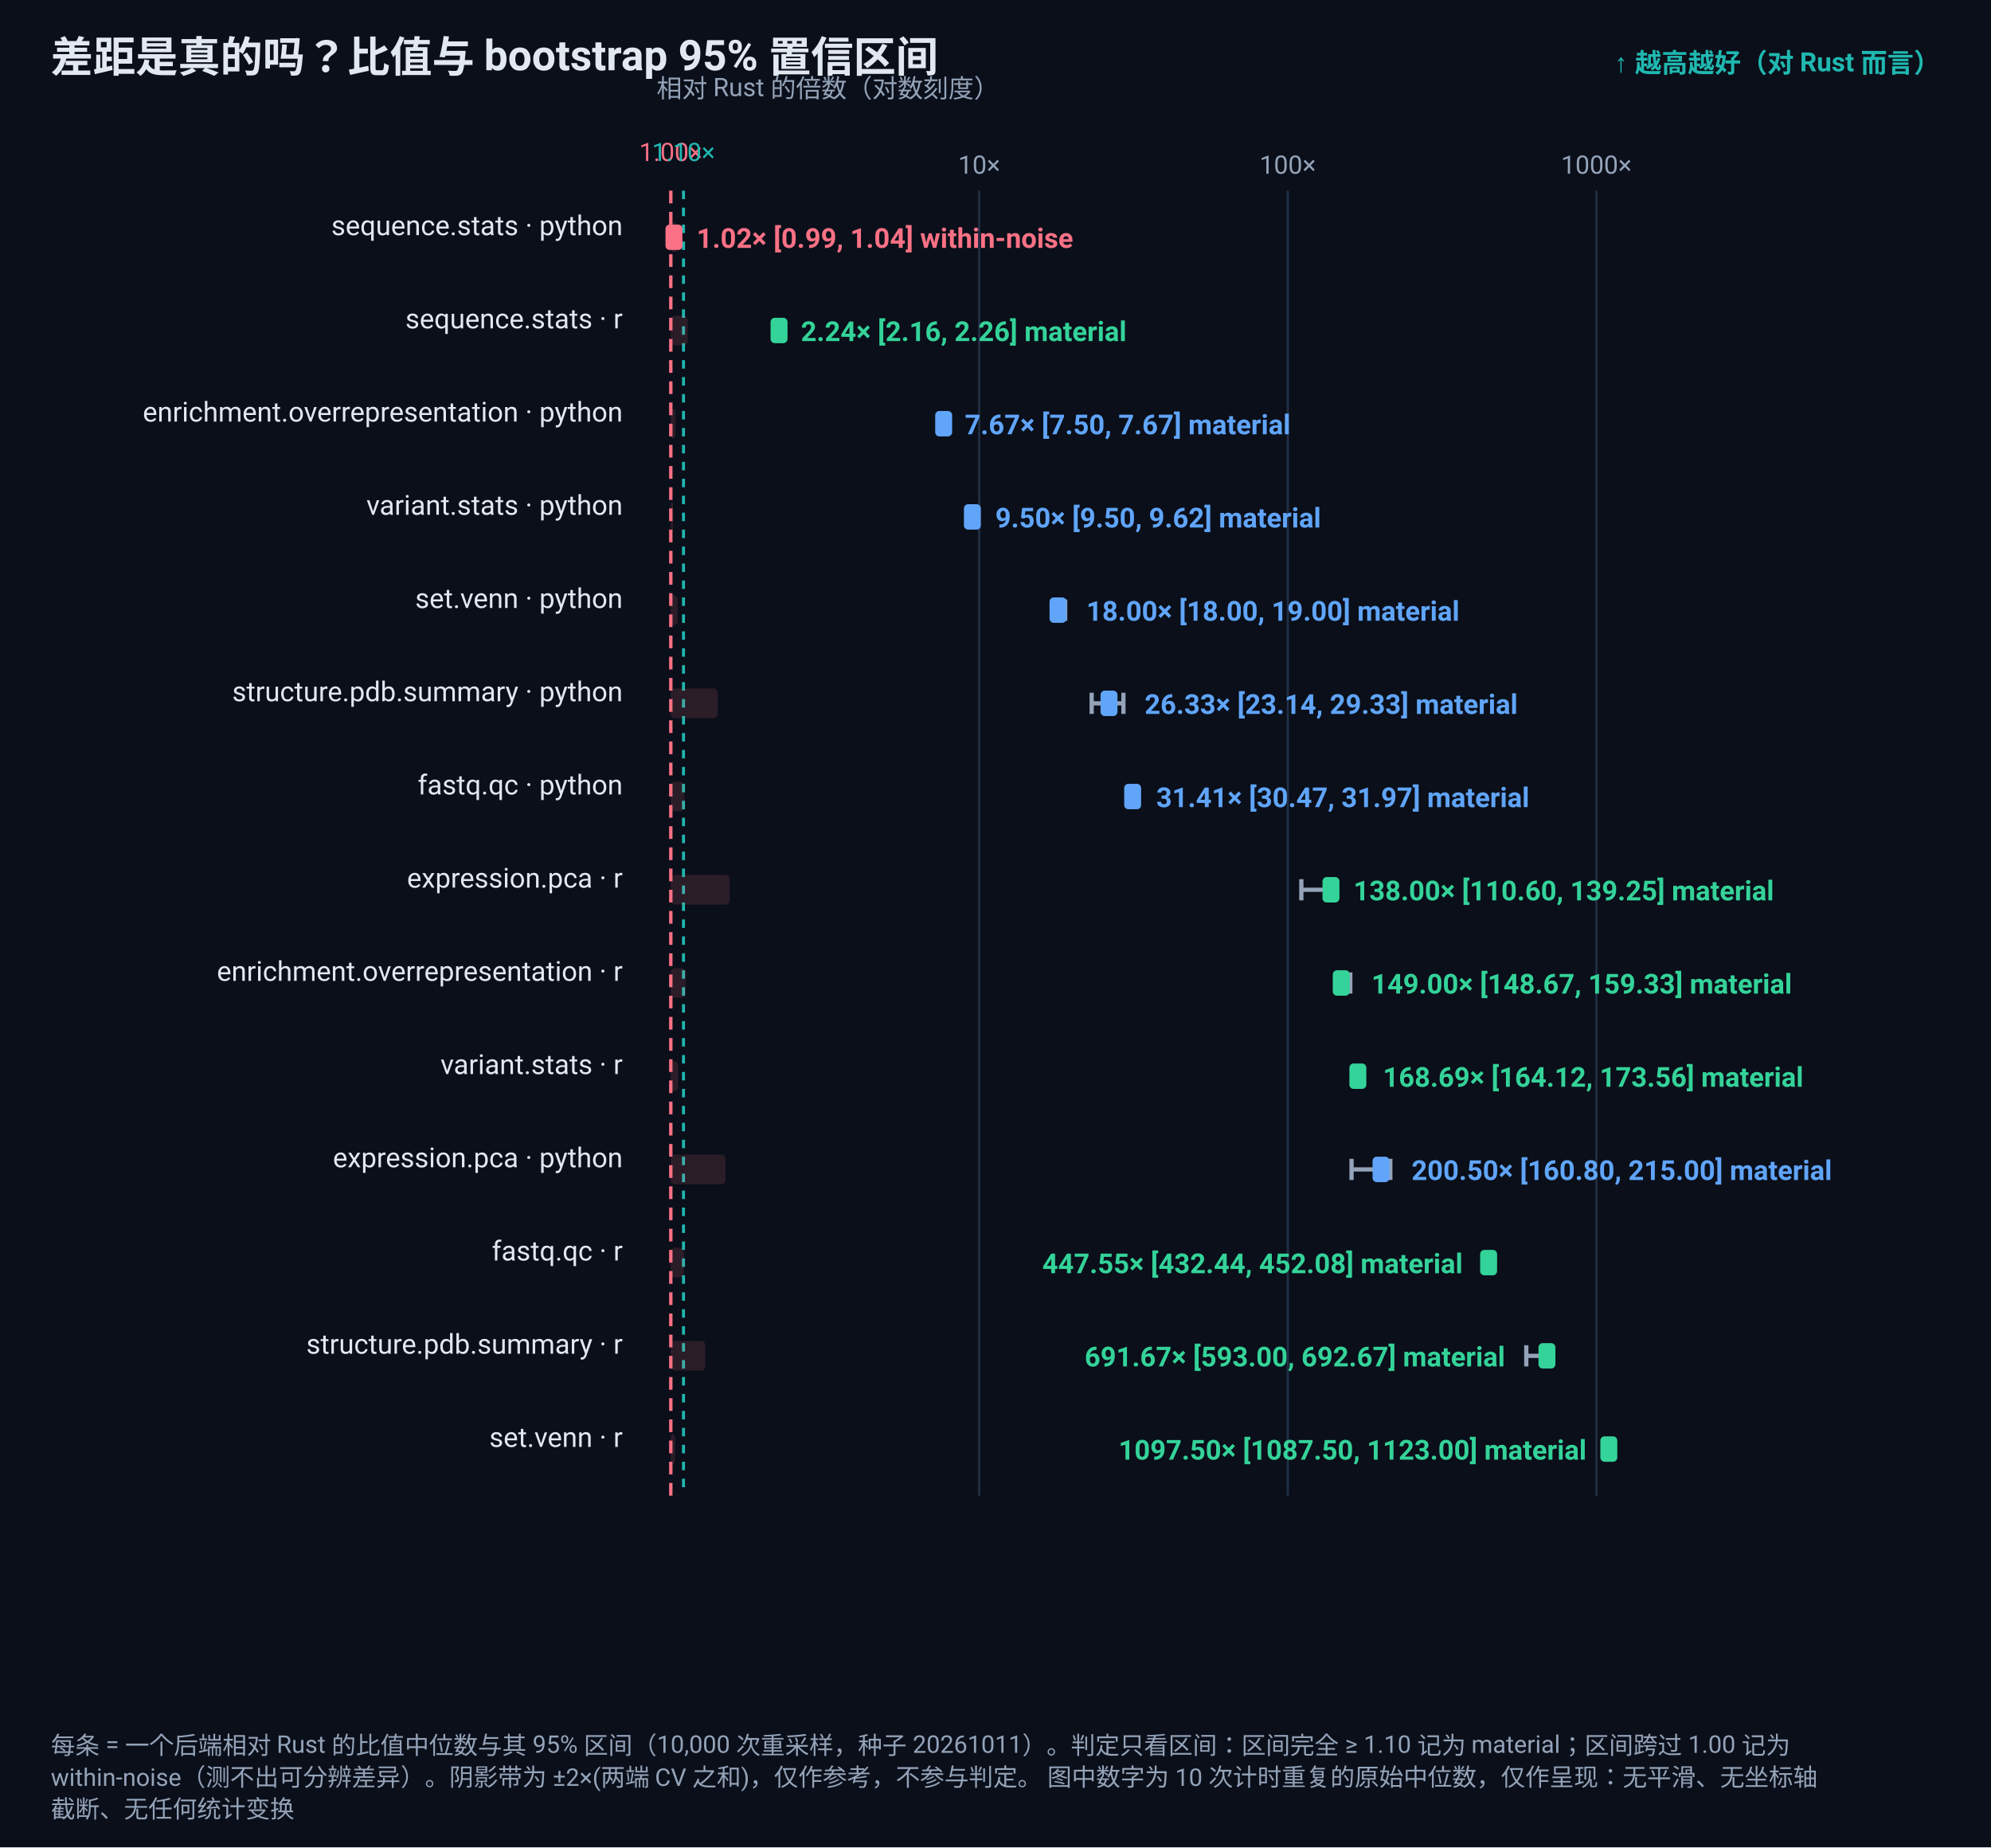
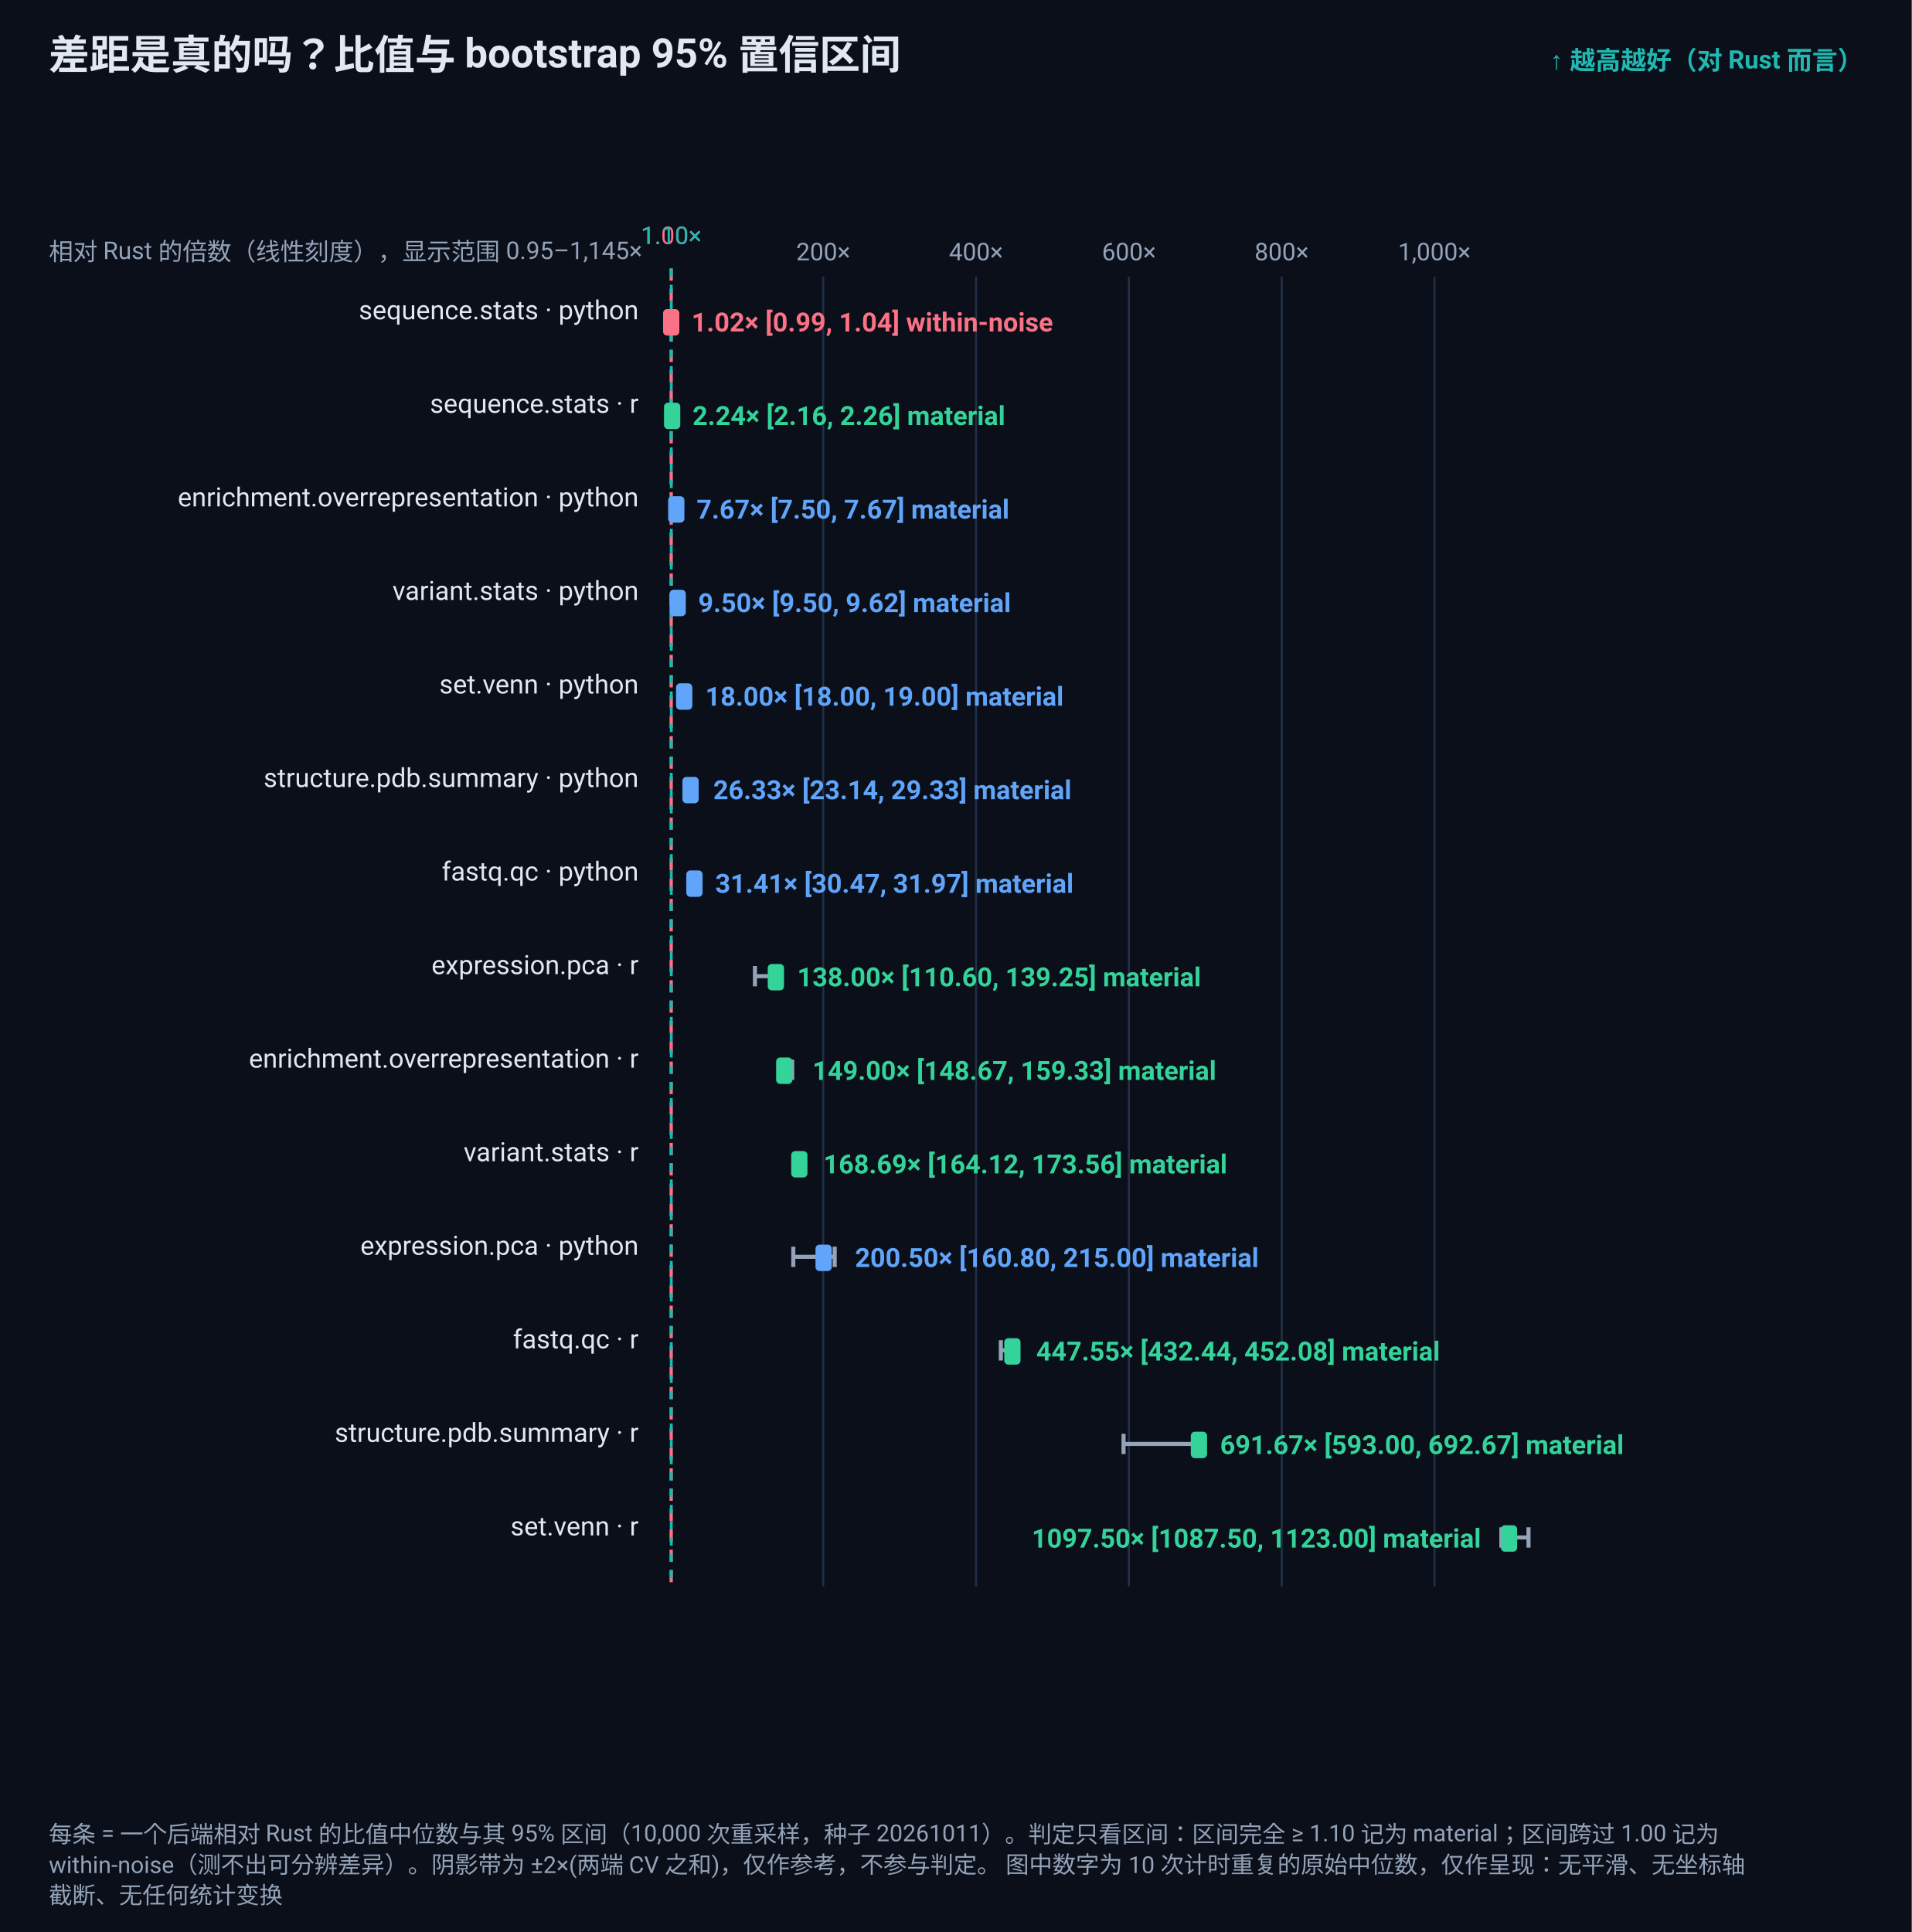
- <svg xmlns="http://www.w3.org/2000/svg" viewBox="0 0 940 872" width="940" height="872" role="img" aria-label="差距是真的吗？比值与 bootstrap 95% 置信区间">
-   <rect width="940" height="872" fill="#0a0f1a" />
+ <svg xmlns="http://www.w3.org/2000/svg" viewBox="0 0 940 950" width="940" height="950" role="img" aria-label="差距是真的吗？比值与 bootstrap 95% 置信区间">
+   <rect width="940" height="950" fill="#0a0f1a" />
  <text x="24" y="34" fill="#e2e8f0" font-family="-apple-system,BlinkMacSystemFont,'Segoe UI',Roboto,'Helvetica Neue',Arial,'Noto Sans SC',sans-serif" font-size="20" font-weight="600">差距是真的吗？比值与 bootstrap 95% 置信区间</text>
  <text x="916" y="34" fill="#20B8B0" font-family="-apple-system,BlinkMacSystemFont,'Segoe UI',Roboto,'Helvetica Neue',Arial,'Noto Sans SC',sans-serif" font-size="12.5" font-weight="600" text-anchor="end">↑ 越高越好（对 Rust 而言）</text>
-   <line x1="462.3" y1="90.0" x2="462.3" y2="706.0" stroke="#223046" stroke-width="1.0" opacity="1.0" />
-   <text x="462.3" y="82.0" fill="#94a3b8" font-family="-apple-system,BlinkMacSystemFont,'Segoe UI',Roboto,'Helvetica Neue',Arial,'Noto Sans SC',sans-serif" font-size="12" font-weight="400" text-anchor="middle">10×</text>
-   <line x1="608.0" y1="90.0" x2="608.0" y2="706.0" stroke="#223046" stroke-width="1.0" opacity="1.0" />
-   <text x="608.0" y="82.0" fill="#94a3b8" font-family="-apple-system,BlinkMacSystemFont,'Segoe UI',Roboto,'Helvetica Neue',Arial,'Noto Sans SC',sans-serif" font-size="12" font-weight="400" text-anchor="middle">100×</text>
-   <line x1="753.7" y1="90.0" x2="753.7" y2="706.0" stroke="#223046" stroke-width="1.0" opacity="1.0" />
-   <text x="753.7" y="82.0" fill="#94a3b8" font-family="-apple-system,BlinkMacSystemFont,'Segoe UI',Roboto,'Helvetica Neue',Arial,'Noto Sans SC',sans-serif" font-size="12" font-weight="400" text-anchor="middle">1000×</text>
-   <text x="310.0" y="46.0" fill="#94a3b8" font-family="-apple-system,BlinkMacSystemFont,'Segoe UI',Roboto,'Helvetica Neue',Arial,'Noto Sans SC',sans-serif" font-size="12" font-weight="400" text-anchor="start">相对 Rust 的倍数（对数刻度）</text>
-   <line x1="316.7" y1="90.0" x2="316.7" y2="706.0" stroke="#fb7185" stroke-width="1.6" opacity="1.0" stroke-dasharray="6 4" />
-   <text x="316.7" y="76.0" fill="#fb7185" font-family="-apple-system,BlinkMacSystemFont,'Segoe UI',Roboto,'Helvetica Neue',Arial,'Noto Sans SC',sans-serif" font-size="12" font-weight="400" text-anchor="middle">1.00×</text>
-   <line x1="322.7" y1="90.0" x2="322.7" y2="706.0" stroke="#20B8B0" stroke-width="1.4" opacity="1.0" stroke-dasharray="4 4" />
-   <text x="322.7" y="76.0" fill="#20B8B0" font-family="-apple-system,BlinkMacSystemFont,'Segoe UI',Roboto,'Helvetica Neue',Arial,'Noto Sans SC',sans-serif" font-size="12" font-weight="400" text-anchor="middle">1.10×</text>
-   <text x="294.0" y="111.0" fill="#e2e8f0" font-family="-apple-system,BlinkMacSystemFont,'Segoe UI',Roboto,'Helvetica Neue',Arial,'Noto Sans SC',sans-serif" font-size="13" font-weight="400" text-anchor="end">sequence.stats · python</text>
-   <rect x="316.67" y="105.00" width="3.16" height="14.00" rx="2.0" fill="#fb7185" opacity="0.14" />
-   <line x1="315.9" y1="112.0" x2="318.9" y2="112.0" stroke="#94a3b8" stroke-width="2" opacity="1.0" />
-   <line x1="315.9" y1="107.0" x2="315.9" y2="117.0" stroke="#94a3b8" stroke-width="2" opacity="1.0" />
-   <line x1="318.9" y1="107.0" x2="318.9" y2="117.0" stroke="#94a3b8" stroke-width="2" opacity="1.0" />
-   <rect x="314.19" y="106.00" width="8.00" height="12.00" rx="2.0" fill="#fb7185" opacity="1.0" />
-   <text x="328.9" y="117.0" fill="#fb7185" font-family="-apple-system,BlinkMacSystemFont,'Segoe UI',Roboto,'Helvetica Neue',Arial,'Noto Sans SC',sans-serif" font-size="13" font-weight="600" text-anchor="start">1.02× [0.99, 1.04] within-noise</text>
-   <text x="294.0" y="155.0" fill="#e2e8f0" font-family="-apple-system,BlinkMacSystemFont,'Segoe UI',Roboto,'Helvetica Neue',Arial,'Noto Sans SC',sans-serif" font-size="13" font-weight="400" text-anchor="end">sequence.stats · r</text>
-   <rect x="316.67" y="149.00" width="8.01" height="14.00" rx="2.0" fill="#fb7185" opacity="0.14" />
-   <line x1="365.5" y1="156.0" x2="368.1" y2="156.0" stroke="#94a3b8" stroke-width="2" opacity="1.0" />
-   <line x1="365.5" y1="151.0" x2="365.5" y2="161.0" stroke="#94a3b8" stroke-width="2" opacity="1.0" />
-   <line x1="368.1" y1="151.0" x2="368.1" y2="161.0" stroke="#94a3b8" stroke-width="2" opacity="1.0" />
-   <rect x="363.80" y="150.00" width="8.00" height="12.00" rx="2.0" fill="#34d399" opacity="1.0" />
-   <text x="378.1" y="161.0" fill="#34d399" font-family="-apple-system,BlinkMacSystemFont,'Segoe UI',Roboto,'Helvetica Neue',Arial,'Noto Sans SC',sans-serif" font-size="13" font-weight="600" text-anchor="start">2.24× [2.16, 2.26] material</text>
-   <text x="294.0" y="199.0" fill="#e2e8f0" font-family="-apple-system,BlinkMacSystemFont,'Segoe UI',Roboto,'Helvetica Neue',Arial,'Noto Sans SC',sans-serif" font-size="13" font-weight="400" text-anchor="end">enrichment.overrepresentation · python</text>
-   <rect x="316.67" y="193.00" width="2.30" height="14.00" rx="2.0" fill="#fb7185" opacity="0.14" />
-   <line x1="444.1" y1="200.0" x2="445.5" y2="200.0" stroke="#94a3b8" stroke-width="2" opacity="1.0" />
-   <line x1="444.1" y1="195.0" x2="444.1" y2="205.0" stroke="#94a3b8" stroke-width="2" opacity="1.0" />
-   <line x1="445.5" y1="195.0" x2="445.5" y2="205.0" stroke="#94a3b8" stroke-width="2" opacity="1.0" />
-   <rect x="441.53" y="194.00" width="8.00" height="12.00" rx="2.0" fill="#60a5fa" opacity="1.0" />
-   <text x="455.5" y="205.0" fill="#60a5fa" font-family="-apple-system,BlinkMacSystemFont,'Segoe UI',Roboto,'Helvetica Neue',Arial,'Noto Sans SC',sans-serif" font-size="13" font-weight="600" text-anchor="start">7.67× [7.50, 7.67] material</text>
-   <text x="294.0" y="243.0" fill="#e2e8f0" font-family="-apple-system,BlinkMacSystemFont,'Segoe UI',Roboto,'Helvetica Neue',Arial,'Noto Sans SC',sans-serif" font-size="13" font-weight="400" text-anchor="end">variant.stats · python</text>
-   <rect x="316.67" y="237.00" width="1.16" height="14.00" rx="2.0" fill="#fb7185" opacity="0.14" />
-   <line x1="459.1" y1="244.0" x2="459.9" y2="244.0" stroke="#94a3b8" stroke-width="2" opacity="1.0" />
-   <line x1="459.1" y1="239.0" x2="459.1" y2="249.0" stroke="#94a3b8" stroke-width="2" opacity="1.0" />
-   <line x1="459.9" y1="239.0" x2="459.9" y2="249.0" stroke="#94a3b8" stroke-width="2" opacity="1.0" />
-   <rect x="455.09" y="238.00" width="8.00" height="12.00" rx="2.0" fill="#60a5fa" opacity="1.0" />
-   <text x="469.9" y="249.0" fill="#60a5fa" font-family="-apple-system,BlinkMacSystemFont,'Segoe UI',Roboto,'Helvetica Neue',Arial,'Noto Sans SC',sans-serif" font-size="13" font-weight="600" text-anchor="start">9.50× [9.50, 9.62] material</text>
-   <text x="294.0" y="287.0" fill="#e2e8f0" font-family="-apple-system,BlinkMacSystemFont,'Segoe UI',Roboto,'Helvetica Neue',Arial,'Noto Sans SC',sans-serif" font-size="13" font-weight="400" text-anchor="end">set.venn · python</text>
-   <rect x="316.67" y="281.00" width="3.25" height="14.00" rx="2.0" fill="#fb7185" opacity="0.14" />
-   <line x1="499.5" y1="288.0" x2="502.9" y2="288.0" stroke="#94a3b8" stroke-width="2" opacity="1.0" />
-   <line x1="499.5" y1="283.0" x2="499.5" y2="293.0" stroke="#94a3b8" stroke-width="2" opacity="1.0" />
-   <line x1="502.9" y1="283.0" x2="502.9" y2="293.0" stroke="#94a3b8" stroke-width="2" opacity="1.0" />
-   <rect x="495.52" y="282.00" width="8.00" height="12.00" rx="2.0" fill="#60a5fa" opacity="1.0" />
-   <text x="512.9" y="293.0" fill="#60a5fa" font-family="-apple-system,BlinkMacSystemFont,'Segoe UI',Roboto,'Helvetica Neue',Arial,'Noto Sans SC',sans-serif" font-size="13" font-weight="600" text-anchor="start">18.00× [18.00, 19.00] material</text>
-   <text x="294.0" y="331.0" fill="#e2e8f0" font-family="-apple-system,BlinkMacSystemFont,'Segoe UI',Roboto,'Helvetica Neue',Arial,'Noto Sans SC',sans-serif" font-size="13" font-weight="400" text-anchor="end">structure.pdb.summary · python</text>
-   <rect x="316.67" y="325.00" width="22.18" height="14.00" rx="2.0" fill="#fb7185" opacity="0.14" />
-   <line x1="515.4" y1="332.0" x2="530.4" y2="332.0" stroke="#94a3b8" stroke-width="2" opacity="1.0" />
-   <line x1="515.4" y1="327.0" x2="515.4" y2="337.0" stroke="#94a3b8" stroke-width="2" opacity="1.0" />
-   <line x1="530.4" y1="327.0" x2="530.4" y2="337.0" stroke="#94a3b8" stroke-width="2" opacity="1.0" />
-   <rect x="519.59" y="326.00" width="8.00" height="12.00" rx="2.0" fill="#60a5fa" opacity="1.0" />
-   <text x="540.4" y="337.0" fill="#60a5fa" font-family="-apple-system,BlinkMacSystemFont,'Segoe UI',Roboto,'Helvetica Neue',Arial,'Noto Sans SC',sans-serif" font-size="13" font-weight="600" text-anchor="start">26.33× [23.14, 29.33] material</text>
-   <text x="294.0" y="375.0" fill="#e2e8f0" font-family="-apple-system,BlinkMacSystemFont,'Segoe UI',Roboto,'Helvetica Neue',Arial,'Noto Sans SC',sans-serif" font-size="13" font-weight="400" text-anchor="end">fastq.qc · python</text>
-   <rect x="316.67" y="369.00" width="6.48" height="14.00" rx="2.0" fill="#fb7185" opacity="0.14" />
-   <line x1="532.8" y1="376.0" x2="535.9" y2="376.0" stroke="#94a3b8" stroke-width="2" opacity="1.0" />
-   <line x1="532.8" y1="371.0" x2="532.8" y2="381.0" stroke="#94a3b8" stroke-width="2" opacity="1.0" />
-   <line x1="535.9" y1="371.0" x2="535.9" y2="381.0" stroke="#94a3b8" stroke-width="2" opacity="1.0" />
-   <rect x="530.75" y="370.00" width="8.00" height="12.00" rx="2.0" fill="#60a5fa" opacity="1.0" />
-   <text x="545.9" y="381.0" fill="#60a5fa" font-family="-apple-system,BlinkMacSystemFont,'Segoe UI',Roboto,'Helvetica Neue',Arial,'Noto Sans SC',sans-serif" font-size="13" font-weight="600" text-anchor="start">31.41× [30.47, 31.97] material</text>
-   <text x="294.0" y="419.0" fill="#e2e8f0" font-family="-apple-system,BlinkMacSystemFont,'Segoe UI',Roboto,'Helvetica Neue',Arial,'Noto Sans SC',sans-serif" font-size="13" font-weight="400" text-anchor="end">expression.pca · r</text>
-   <rect x="316.67" y="413.00" width="27.84" height="14.00" rx="2.0" fill="#fb7185" opacity="0.14" />
-   <line x1="614.4" y1="420.0" x2="629.0" y2="420.0" stroke="#94a3b8" stroke-width="2" opacity="1.0" />
-   <line x1="614.4" y1="415.0" x2="614.4" y2="425.0" stroke="#94a3b8" stroke-width="2" opacity="1.0" />
-   <line x1="629.0" y1="415.0" x2="629.0" y2="425.0" stroke="#94a3b8" stroke-width="2" opacity="1.0" />
-   <rect x="624.38" y="414.00" width="8.00" height="12.00" rx="2.0" fill="#34d399" opacity="1.0" />
-   <text x="639.0" y="425.0" fill="#34d399" font-family="-apple-system,BlinkMacSystemFont,'Segoe UI',Roboto,'Helvetica Neue',Arial,'Noto Sans SC',sans-serif" font-size="13" font-weight="600" text-anchor="start">138.00× [110.60, 139.25] material</text>
-   <text x="294.0" y="463.0" fill="#e2e8f0" font-family="-apple-system,BlinkMacSystemFont,'Segoe UI',Roboto,'Helvetica Neue',Arial,'Noto Sans SC',sans-serif" font-size="13" font-weight="400" text-anchor="end">enrichment.overrepresentation · r</text>
-   <rect x="316.67" y="457.00" width="7.13" height="14.00" rx="2.0" fill="#fb7185" opacity="0.14" />
-   <line x1="633.1" y1="464.0" x2="637.5" y2="464.0" stroke="#94a3b8" stroke-width="2" opacity="1.0" />
-   <line x1="633.1" y1="459.0" x2="633.1" y2="469.0" stroke="#94a3b8" stroke-width="2" opacity="1.0" />
-   <line x1="637.5" y1="459.0" x2="637.5" y2="469.0" stroke="#94a3b8" stroke-width="2" opacity="1.0" />
-   <rect x="629.23" y="458.00" width="8.00" height="12.00" rx="2.0" fill="#34d399" opacity="1.0" />
-   <text x="647.5" y="469.0" fill="#34d399" font-family="-apple-system,BlinkMacSystemFont,'Segoe UI',Roboto,'Helvetica Neue',Arial,'Noto Sans SC',sans-serif" font-size="13" font-weight="600" text-anchor="start">149.00× [148.67, 159.33] material</text>
-   <text x="294.0" y="507.0" fill="#e2e8f0" font-family="-apple-system,BlinkMacSystemFont,'Segoe UI',Roboto,'Helvetica Neue',Arial,'Noto Sans SC',sans-serif" font-size="13" font-weight="400" text-anchor="end">variant.stats · r</text>
-   <rect x="316.67" y="501.00" width="3.50" height="14.00" rx="2.0" fill="#fb7185" opacity="0.14" />
-   <line x1="639.3" y1="508.0" x2="642.9" y2="508.0" stroke="#94a3b8" stroke-width="2" opacity="1.0" />
-   <line x1="639.3" y1="503.0" x2="639.3" y2="513.0" stroke="#94a3b8" stroke-width="2" opacity="1.0" />
-   <line x1="642.9" y1="503.0" x2="642.9" y2="513.0" stroke="#94a3b8" stroke-width="2" opacity="1.0" />
-   <rect x="637.08" y="502.00" width="8.00" height="12.00" rx="2.0" fill="#34d399" opacity="1.0" />
-   <text x="652.9" y="513.0" fill="#34d399" font-family="-apple-system,BlinkMacSystemFont,'Segoe UI',Roboto,'Helvetica Neue',Arial,'Noto Sans SC',sans-serif" font-size="13" font-weight="600" text-anchor="start">168.69× [164.12, 173.56] material</text>
-   <text x="294.0" y="551.0" fill="#e2e8f0" font-family="-apple-system,BlinkMacSystemFont,'Segoe UI',Roboto,'Helvetica Neue',Arial,'Noto Sans SC',sans-serif" font-size="13" font-weight="400" text-anchor="end">expression.pca · python</text>
-   <rect x="316.67" y="545.00" width="25.84" height="14.00" rx="2.0" fill="#fb7185" opacity="0.14" />
-   <line x1="638.1" y1="552.0" x2="656.4" y2="552.0" stroke="#94a3b8" stroke-width="2" opacity="1.0" />
-   <line x1="638.1" y1="547.0" x2="638.1" y2="557.0" stroke="#94a3b8" stroke-width="2" opacity="1.0" />
-   <line x1="656.4" y1="547.0" x2="656.4" y2="557.0" stroke="#94a3b8" stroke-width="2" opacity="1.0" />
-   <rect x="648.01" y="546.00" width="8.00" height="12.00" rx="2.0" fill="#60a5fa" opacity="1.0" />
-   <text x="666.4" y="557.0" fill="#60a5fa" font-family="-apple-system,BlinkMacSystemFont,'Segoe UI',Roboto,'Helvetica Neue',Arial,'Noto Sans SC',sans-serif" font-size="13" font-weight="600" text-anchor="start">200.50× [160.80, 215.00] material</text>
-   <text x="294.0" y="595.0" fill="#e2e8f0" font-family="-apple-system,BlinkMacSystemFont,'Segoe UI',Roboto,'Helvetica Neue',Arial,'Noto Sans SC',sans-serif" font-size="13" font-weight="400" text-anchor="end">fastq.qc · r</text>
-   <rect x="316.67" y="589.00" width="6.24" height="14.00" rx="2.0" fill="#fb7185" opacity="0.14" />
-   <line x1="700.6" y1="596.0" x2="703.5" y2="596.0" stroke="#94a3b8" stroke-width="2" opacity="1.0" />
-   <line x1="700.6" y1="591.0" x2="700.6" y2="601.0" stroke="#94a3b8" stroke-width="2" opacity="1.0" />
-   <line x1="703.5" y1="591.0" x2="703.5" y2="601.0" stroke="#94a3b8" stroke-width="2" opacity="1.0" />
-   <rect x="698.81" y="590.00" width="8.00" height="12.00" rx="2.0" fill="#34d399" opacity="1.0" />
-   <text x="690.6" y="601.0" fill="#34d399" font-family="-apple-system,BlinkMacSystemFont,'Segoe UI',Roboto,'Helvetica Neue',Arial,'Noto Sans SC',sans-serif" font-size="13" font-weight="600" text-anchor="end">447.55× [432.44, 452.08] material</text>
-   <text x="294.0" y="639.0" fill="#e2e8f0" font-family="-apple-system,BlinkMacSystemFont,'Segoe UI',Roboto,'Helvetica Neue',Arial,'Noto Sans SC',sans-serif" font-size="13" font-weight="400" text-anchor="end">structure.pdb.summary · r</text>
-   <rect x="316.67" y="633.00" width="16.31" height="14.00" rx="2.0" fill="#fb7185" opacity="0.14" />
-   <line x1="720.6" y1="640.0" x2="730.4" y2="640.0" stroke="#94a3b8" stroke-width="2" opacity="1.0" />
-   <line x1="720.6" y1="635.0" x2="720.6" y2="645.0" stroke="#94a3b8" stroke-width="2" opacity="1.0" />
-   <line x1="730.4" y1="635.0" x2="730.4" y2="645.0" stroke="#94a3b8" stroke-width="2" opacity="1.0" />
-   <rect x="726.35" y="634.00" width="8.00" height="12.00" rx="2.0" fill="#34d399" opacity="1.0" />
-   <text x="710.6" y="645.0" fill="#34d399" font-family="-apple-system,BlinkMacSystemFont,'Segoe UI',Roboto,'Helvetica Neue',Arial,'Noto Sans SC',sans-serif" font-size="13" font-weight="600" text-anchor="end">691.67× [593.00, 692.67] material</text>
-   <text x="294.0" y="683.0" fill="#e2e8f0" font-family="-apple-system,BlinkMacSystemFont,'Segoe UI',Roboto,'Helvetica Neue',Arial,'Noto Sans SC',sans-serif" font-size="13" font-weight="400" text-anchor="end">set.venn · r</text>
-   <rect x="316.67" y="677.00" width="2.09" height="14.00" rx="2.0" fill="#fb7185" opacity="0.14" />
-   <line x1="759.0" y1="684.0" x2="761.0" y2="684.0" stroke="#94a3b8" stroke-width="2" opacity="1.0" />
-   <line x1="759.0" y1="679.0" x2="759.0" y2="689.0" stroke="#94a3b8" stroke-width="2" opacity="1.0" />
-   <line x1="761.0" y1="679.0" x2="761.0" y2="689.0" stroke="#94a3b8" stroke-width="2" opacity="1.0" />
-   <rect x="755.56" y="678.00" width="8.00" height="12.00" rx="2.0" fill="#34d399" opacity="1.0" />
-   <text x="749.0" y="689.0" fill="#34d399" font-family="-apple-system,BlinkMacSystemFont,'Segoe UI',Roboto,'Helvetica Neue',Arial,'Noto Sans SC',sans-serif" font-size="13" font-weight="600" text-anchor="end">1097.50× [1087.50, 1123.00] material</text>
-   <text x="24" y="828" fill="#94a3b8" font-family="-apple-system,BlinkMacSystemFont,'Segoe UI',Roboto,'Helvetica Neue',Arial,'Noto Sans SC',sans-serif" font-size="11.5">每条 = 一个后端相对 Rust 的比值中位数与其 95% 区间（10,000 次重采样，种子 20261011）。判定只看区间：区间完全 ≥ 1.10 记为 material；区间跨过 1.00 记为</text>
-   <text x="24" y="843" fill="#94a3b8" font-family="-apple-system,BlinkMacSystemFont,'Segoe UI',Roboto,'Helvetica Neue',Arial,'Noto Sans SC',sans-serif" font-size="11.5">within-noise（测不出可分辨差异）。阴影带为 ±2×(两端 CV 之和)，仅作参考，不参与判定。 图中数字为 10 次计时重复的原始中位数，仅作呈现：无平滑、无坐标轴</text>
-   <text x="24" y="858" fill="#94a3b8" font-family="-apple-system,BlinkMacSystemFont,'Segoe UI',Roboto,'Helvetica Neue',Arial,'Noto Sans SC',sans-serif" font-size="11.5">截断、无任何统计变换</text>
+   <line x1="404.78" y1="136.00" x2="404.78" y2="780.00" stroke="#223046" stroke-width="1.0" opacity="1.0" />
+   <text x="404.8" y="128.0" fill="#94a3b8" font-family="-apple-system,BlinkMacSystemFont,'Segoe UI',Roboto,'Helvetica Neue',Arial,'Noto Sans SC',sans-serif" font-size="12" font-weight="400" text-anchor="middle">200×</text>
+   <line x1="479.93" y1="136.00" x2="479.93" y2="780.00" stroke="#223046" stroke-width="1.0" opacity="1.0" />
+   <text x="479.9" y="128.0" fill="#94a3b8" font-family="-apple-system,BlinkMacSystemFont,'Segoe UI',Roboto,'Helvetica Neue',Arial,'Noto Sans SC',sans-serif" font-size="12" font-weight="400" text-anchor="middle">400×</text>
+   <line x1="555.07" y1="136.00" x2="555.07" y2="780.00" stroke="#223046" stroke-width="1.0" opacity="1.0" />
+   <text x="555.1" y="128.0" fill="#94a3b8" font-family="-apple-system,BlinkMacSystemFont,'Segoe UI',Roboto,'Helvetica Neue',Arial,'Noto Sans SC',sans-serif" font-size="12" font-weight="400" text-anchor="middle">600×</text>
+   <line x1="630.21" y1="136.00" x2="630.21" y2="780.00" stroke="#223046" stroke-width="1.0" opacity="1.0" />
+   <text x="630.2" y="128.0" fill="#94a3b8" font-family="-apple-system,BlinkMacSystemFont,'Segoe UI',Roboto,'Helvetica Neue',Arial,'Noto Sans SC',sans-serif" font-size="12" font-weight="400" text-anchor="middle">800×</text>
+   <line x1="705.35" y1="136.00" x2="705.35" y2="780.00" stroke="#223046" stroke-width="1.0" opacity="1.0" />
+   <text x="705.3" y="128.0" fill="#94a3b8" font-family="-apple-system,BlinkMacSystemFont,'Segoe UI',Roboto,'Helvetica Neue',Arial,'Noto Sans SC',sans-serif" font-size="12" font-weight="400" text-anchor="middle">1,000×</text>
+   <text x="24.0" y="128.0" fill="#94a3b8" font-family="-apple-system,BlinkMacSystemFont,'Segoe UI',Roboto,'Helvetica Neue',Arial,'Noto Sans SC',sans-serif" font-size="12" font-weight="400" text-anchor="start">相对 Rust 的倍数（线性刻度），显示范围 0.95–1,145×</text>
+   <line x1="330.02" y1="132.00" x2="330.02" y2="780.00" stroke="#fb7185" stroke-width="1.6" opacity="1.0" stroke-dasharray="6 4" />
+   <line x1="330.06" y1="132.00" x2="330.06" y2="780.00" stroke="#20B8B0" stroke-width="1.4" opacity="1.0" stroke-dasharray="4 4" />
+   <text x="330.0" y="120.0" fill="#fb7185" font-family="-apple-system,BlinkMacSystemFont,'Segoe UI',Roboto,'Helvetica Neue',Arial,'Noto Sans SC',sans-serif" font-size="12" font-weight="400" text-anchor="middle">1.00×</text>
+   <text x="330.1" y="120.0" fill="#20B8B0" font-family="-apple-system,BlinkMacSystemFont,'Segoe UI',Roboto,'Helvetica Neue',Arial,'Noto Sans SC',sans-serif" font-size="12" font-weight="400" text-anchor="middle">1.10×</text>
+   <text x="314.0" y="157.0" fill="#e2e8f0" font-family="-apple-system,BlinkMacSystemFont,'Segoe UI',Roboto,'Helvetica Neue',Arial,'Noto Sans SC',sans-serif" font-size="13" font-weight="400" text-anchor="end">sequence.stats · python</text>
+   <rect x="330.02" y="150.00" width="0.02" height="16.00" rx="2.0" fill="#fb7185" opacity="0.14" />
+   <line x1="330.01" y1="158.00" x2="330.03" y2="158.00" stroke="#94a3b8" stroke-width="2" opacity="1.0" />
+   <line x1="330.01" y1="153.00" x2="330.01" y2="163.00" stroke="#94a3b8" stroke-width="2" opacity="1.0" />
+   <line x1="330.03" y1="153.00" x2="330.03" y2="163.00" stroke="#94a3b8" stroke-width="2" opacity="1.0" />
+   <rect x="326.03" y="152.00" width="8.00" height="13.00" rx="2" fill="#fb7185" opacity="1.0" />
+   <text x="340.0" y="163.0" fill="#fb7185" font-family="-apple-system,BlinkMacSystemFont,'Segoe UI',Roboto,'Helvetica Neue',Arial,'Noto Sans SC',sans-serif" font-size="13" font-weight="600" text-anchor="start">1.02× [0.99, 1.04] within-noise</text>
+   <text x="314.0" y="203.0" fill="#e2e8f0" font-family="-apple-system,BlinkMacSystemFont,'Segoe UI',Roboto,'Helvetica Neue',Arial,'Noto Sans SC',sans-serif" font-size="13" font-weight="400" text-anchor="end">sequence.stats · r</text>
+   <rect x="330.02" y="196.00" width="0.05" height="16.00" rx="2.0" fill="#fb7185" opacity="0.14" />
+   <line x1="330.46" y1="204.00" x2="330.49" y2="204.00" stroke="#94a3b8" stroke-width="2" opacity="1.0" />
+   <line x1="330.46" y1="199.00" x2="330.46" y2="209.00" stroke="#94a3b8" stroke-width="2" opacity="1.0" />
+   <line x1="330.49" y1="199.00" x2="330.49" y2="209.00" stroke="#94a3b8" stroke-width="2" opacity="1.0" />
+   <rect x="326.49" y="198.00" width="8.00" height="13.00" rx="2" fill="#34d399" opacity="1.0" />
+   <text x="340.5" y="209.0" fill="#34d399" font-family="-apple-system,BlinkMacSystemFont,'Segoe UI',Roboto,'Helvetica Neue',Arial,'Noto Sans SC',sans-serif" font-size="13" font-weight="600" text-anchor="start">2.24× [2.16, 2.26] material</text>
+   <text x="314.0" y="249.0" fill="#e2e8f0" font-family="-apple-system,BlinkMacSystemFont,'Segoe UI',Roboto,'Helvetica Neue',Arial,'Noto Sans SC',sans-serif" font-size="13" font-weight="400" text-anchor="end">enrichment.overrepresentation · python</text>
+   <rect x="330.02" y="242.00" width="0.01" height="16.00" rx="2.0" fill="#fb7185" opacity="0.14" />
+   <line x1="332.46" y1="250.00" x2="332.52" y2="250.00" stroke="#94a3b8" stroke-width="2" opacity="1.0" />
+   <line x1="332.46" y1="245.00" x2="332.46" y2="255.00" stroke="#94a3b8" stroke-width="2" opacity="1.0" />
+   <line x1="332.52" y1="245.00" x2="332.52" y2="255.00" stroke="#94a3b8" stroke-width="2" opacity="1.0" />
+   <rect x="328.52" y="244.00" width="8.00" height="13.00" rx="2" fill="#60a5fa" opacity="1.0" />
+   <text x="342.5" y="255.0" fill="#60a5fa" font-family="-apple-system,BlinkMacSystemFont,'Segoe UI',Roboto,'Helvetica Neue',Arial,'Noto Sans SC',sans-serif" font-size="13" font-weight="600" text-anchor="start">7.67× [7.50, 7.67] material</text>
+   <text x="314.0" y="295.0" fill="#e2e8f0" font-family="-apple-system,BlinkMacSystemFont,'Segoe UI',Roboto,'Helvetica Neue',Arial,'Noto Sans SC',sans-serif" font-size="13" font-weight="400" text-anchor="end">variant.stats · python</text>
+   <rect x="330.02" y="288.00" width="0.01" height="16.00" rx="2.0" fill="#fb7185" opacity="0.14" />
+   <line x1="333.21" y1="296.00" x2="333.26" y2="296.00" stroke="#94a3b8" stroke-width="2" opacity="1.0" />
+   <line x1="333.21" y1="291.00" x2="333.21" y2="301.00" stroke="#94a3b8" stroke-width="2" opacity="1.0" />
+   <line x1="333.26" y1="291.00" x2="333.26" y2="301.00" stroke="#94a3b8" stroke-width="2" opacity="1.0" />
+   <rect x="329.21" y="290.00" width="8.00" height="13.00" rx="2" fill="#60a5fa" opacity="1.0" />
+   <text x="343.3" y="301.0" fill="#60a5fa" font-family="-apple-system,BlinkMacSystemFont,'Segoe UI',Roboto,'Helvetica Neue',Arial,'Noto Sans SC',sans-serif" font-size="13" font-weight="600" text-anchor="start">9.50× [9.50, 9.62] material</text>
+   <text x="314.0" y="341.0" fill="#e2e8f0" font-family="-apple-system,BlinkMacSystemFont,'Segoe UI',Roboto,'Helvetica Neue',Arial,'Noto Sans SC',sans-serif" font-size="13" font-weight="400" text-anchor="end">set.venn · python</text>
+   <rect x="330.02" y="334.00" width="0.02" height="16.00" rx="2.0" fill="#fb7185" opacity="0.14" />
+   <line x1="336.41" y1="342.00" x2="336.78" y2="342.00" stroke="#94a3b8" stroke-width="2" opacity="1.0" />
+   <line x1="336.41" y1="337.00" x2="336.41" y2="347.00" stroke="#94a3b8" stroke-width="2" opacity="1.0" />
+   <line x1="336.78" y1="337.00" x2="336.78" y2="347.00" stroke="#94a3b8" stroke-width="2" opacity="1.0" />
+   <rect x="332.41" y="336.00" width="8.00" height="13.00" rx="2" fill="#60a5fa" opacity="1.0" />
+   <text x="346.8" y="347.0" fill="#60a5fa" font-family="-apple-system,BlinkMacSystemFont,'Segoe UI',Roboto,'Helvetica Neue',Arial,'Noto Sans SC',sans-serif" font-size="13" font-weight="600" text-anchor="start">18.00× [18.00, 19.00] material</text>
+   <text x="314.0" y="387.0" fill="#e2e8f0" font-family="-apple-system,BlinkMacSystemFont,'Segoe UI',Roboto,'Helvetica Neue',Arial,'Noto Sans SC',sans-serif" font-size="13" font-weight="400" text-anchor="end">structure.pdb.summary · python</text>
+   <rect x="330.02" y="380.00" width="0.16" height="16.00" rx="2.0" fill="#fb7185" opacity="0.14" />
+   <line x1="338.34" y1="388.00" x2="340.66" y2="388.00" stroke="#94a3b8" stroke-width="2" opacity="1.0" />
+   <line x1="338.34" y1="383.00" x2="338.34" y2="393.00" stroke="#94a3b8" stroke-width="2" opacity="1.0" />
+   <line x1="340.66" y1="383.00" x2="340.66" y2="393.00" stroke="#94a3b8" stroke-width="2" opacity="1.0" />
+   <rect x="335.54" y="382.00" width="8.00" height="13.00" rx="2" fill="#60a5fa" opacity="1.0" />
+   <text x="350.7" y="393.0" fill="#60a5fa" font-family="-apple-system,BlinkMacSystemFont,'Segoe UI',Roboto,'Helvetica Neue',Arial,'Noto Sans SC',sans-serif" font-size="13" font-weight="600" text-anchor="start">26.33× [23.14, 29.33] material</text>
+   <text x="314.0" y="433.0" fill="#e2e8f0" font-family="-apple-system,BlinkMacSystemFont,'Segoe UI',Roboto,'Helvetica Neue',Arial,'Noto Sans SC',sans-serif" font-size="13" font-weight="400" text-anchor="end">fastq.qc · python</text>
+   <rect x="330.02" y="426.00" width="0.04" height="16.00" rx="2.0" fill="#fb7185" opacity="0.14" />
+   <line x1="341.09" y1="434.00" x2="341.66" y2="434.00" stroke="#94a3b8" stroke-width="2" opacity="1.0" />
+   <line x1="341.09" y1="429.00" x2="341.09" y2="439.00" stroke="#94a3b8" stroke-width="2" opacity="1.0" />
+   <line x1="341.66" y1="429.00" x2="341.66" y2="439.00" stroke="#94a3b8" stroke-width="2" opacity="1.0" />
+   <rect x="337.45" y="428.00" width="8.00" height="13.00" rx="2" fill="#60a5fa" opacity="1.0" />
+   <text x="351.7" y="439.0" fill="#60a5fa" font-family="-apple-system,BlinkMacSystemFont,'Segoe UI',Roboto,'Helvetica Neue',Arial,'Noto Sans SC',sans-serif" font-size="13" font-weight="600" text-anchor="start">31.41× [30.47, 31.97] material</text>
+   <text x="314.0" y="479.0" fill="#e2e8f0" font-family="-apple-system,BlinkMacSystemFont,'Segoe UI',Roboto,'Helvetica Neue',Arial,'Noto Sans SC',sans-serif" font-size="13" font-weight="400" text-anchor="end">expression.pca · r</text>
+   <rect x="330.02" y="472.00" width="0.21" height="16.00" rx="2.0" fill="#fb7185" opacity="0.14" />
+   <line x1="371.20" y1="480.00" x2="381.96" y2="480.00" stroke="#94a3b8" stroke-width="2" opacity="1.0" />
+   <line x1="371.20" y1="475.00" x2="371.20" y2="485.00" stroke="#94a3b8" stroke-width="2" opacity="1.0" />
+   <line x1="381.96" y1="475.00" x2="381.96" y2="485.00" stroke="#94a3b8" stroke-width="2" opacity="1.0" />
+   <rect x="377.49" y="474.00" width="8.00" height="13.00" rx="2" fill="#34d399" opacity="1.0" />
+   <text x="392.0" y="485.0" fill="#34d399" font-family="-apple-system,BlinkMacSystemFont,'Segoe UI',Roboto,'Helvetica Neue',Arial,'Noto Sans SC',sans-serif" font-size="13" font-weight="600" text-anchor="start">138.00× [110.60, 139.25] material</text>
+   <text x="314.0" y="525.0" fill="#e2e8f0" font-family="-apple-system,BlinkMacSystemFont,'Segoe UI',Roboto,'Helvetica Neue',Arial,'Noto Sans SC',sans-serif" font-size="13" font-weight="400" text-anchor="end">enrichment.overrepresentation · r</text>
+   <rect x="330.02" y="518.00" width="0.04" height="16.00" rx="2.0" fill="#fb7185" opacity="0.14" />
+   <line x1="385.50" y1="526.00" x2="389.51" y2="526.00" stroke="#94a3b8" stroke-width="2" opacity="1.0" />
+   <line x1="385.50" y1="521.00" x2="385.50" y2="531.00" stroke="#94a3b8" stroke-width="2" opacity="1.0" />
+   <line x1="389.51" y1="521.00" x2="389.51" y2="531.00" stroke="#94a3b8" stroke-width="2" opacity="1.0" />
+   <rect x="381.62" y="520.00" width="8.00" height="13.00" rx="2" fill="#34d399" opacity="1.0" />
+   <text x="399.5" y="531.0" fill="#34d399" font-family="-apple-system,BlinkMacSystemFont,'Segoe UI',Roboto,'Helvetica Neue',Arial,'Noto Sans SC',sans-serif" font-size="13" font-weight="600" text-anchor="start">149.00× [148.67, 159.33] material</text>
+   <text x="314.0" y="571.0" fill="#e2e8f0" font-family="-apple-system,BlinkMacSystemFont,'Segoe UI',Roboto,'Helvetica Neue',Arial,'Noto Sans SC',sans-serif" font-size="13" font-weight="400" text-anchor="end">variant.stats · r</text>
+   <rect x="330.02" y="564.00" width="0.02" height="16.00" rx="2.0" fill="#fb7185" opacity="0.14" />
+   <line x1="391.31" y1="572.00" x2="394.85" y2="572.00" stroke="#94a3b8" stroke-width="2" opacity="1.0" />
+   <line x1="391.31" y1="567.00" x2="391.31" y2="577.00" stroke="#94a3b8" stroke-width="2" opacity="1.0" />
+   <line x1="394.85" y1="567.00" x2="394.85" y2="577.00" stroke="#94a3b8" stroke-width="2" opacity="1.0" />
+   <rect x="389.02" y="566.00" width="8.00" height="13.00" rx="2" fill="#34d399" opacity="1.0" />
+   <text x="404.9" y="577.0" fill="#34d399" font-family="-apple-system,BlinkMacSystemFont,'Segoe UI',Roboto,'Helvetica Neue',Arial,'Noto Sans SC',sans-serif" font-size="13" font-weight="600" text-anchor="start">168.69× [164.12, 173.56] material</text>
+   <text x="314.0" y="617.0" fill="#e2e8f0" font-family="-apple-system,BlinkMacSystemFont,'Segoe UI',Roboto,'Helvetica Neue',Arial,'Noto Sans SC',sans-serif" font-size="13" font-weight="400" text-anchor="end">expression.pca · python</text>
+   <rect x="330.02" y="610.00" width="0.19" height="16.00" rx="2.0" fill="#fb7185" opacity="0.14" />
+   <line x1="390.06" y1="618.00" x2="410.42" y2="618.00" stroke="#94a3b8" stroke-width="2" opacity="1.0" />
+   <line x1="390.06" y1="613.00" x2="390.06" y2="623.00" stroke="#94a3b8" stroke-width="2" opacity="1.0" />
+   <line x1="410.42" y1="613.00" x2="410.42" y2="623.00" stroke="#94a3b8" stroke-width="2" opacity="1.0" />
+   <rect x="400.97" y="612.00" width="8.00" height="13.00" rx="2" fill="#60a5fa" opacity="1.0" />
+   <text x="420.4" y="623.0" fill="#60a5fa" font-family="-apple-system,BlinkMacSystemFont,'Segoe UI',Roboto,'Helvetica Neue',Arial,'Noto Sans SC',sans-serif" font-size="13" font-weight="600" text-anchor="start">200.50× [160.80, 215.00] material</text>
+   <text x="314.0" y="663.0" fill="#e2e8f0" font-family="-apple-system,BlinkMacSystemFont,'Segoe UI',Roboto,'Helvetica Neue',Arial,'Noto Sans SC',sans-serif" font-size="13" font-weight="400" text-anchor="end">fastq.qc · r</text>
+   <rect x="330.02" y="656.00" width="0.04" height="16.00" rx="2.0" fill="#fb7185" opacity="0.14" />
+   <line x1="492.11" y1="664.00" x2="499.49" y2="664.00" stroke="#94a3b8" stroke-width="2" opacity="1.0" />
+   <line x1="492.11" y1="659.00" x2="492.11" y2="669.00" stroke="#94a3b8" stroke-width="2" opacity="1.0" />
+   <line x1="499.49" y1="659.00" x2="499.49" y2="669.00" stroke="#94a3b8" stroke-width="2" opacity="1.0" />
+   <rect x="493.79" y="658.00" width="8.00" height="13.00" rx="2" fill="#34d399" opacity="1.0" />
+   <text x="509.5" y="669.0" fill="#34d399" font-family="-apple-system,BlinkMacSystemFont,'Segoe UI',Roboto,'Helvetica Neue',Arial,'Noto Sans SC',sans-serif" font-size="13" font-weight="600" text-anchor="start">447.55× [432.44, 452.08] material</text>
+   <text x="314.0" y="709.0" fill="#e2e8f0" font-family="-apple-system,BlinkMacSystemFont,'Segoe UI',Roboto,'Helvetica Neue',Arial,'Noto Sans SC',sans-serif" font-size="13" font-weight="400" text-anchor="end">structure.pdb.summary · r</text>
+   <rect x="330.02" y="702.00" width="0.11" height="16.00" rx="2.0" fill="#fb7185" opacity="0.14" />
+   <line x1="552.44" y1="710.00" x2="589.88" y2="710.00" stroke="#94a3b8" stroke-width="2" opacity="1.0" />
+   <line x1="552.44" y1="705.00" x2="552.44" y2="715.00" stroke="#94a3b8" stroke-width="2" opacity="1.0" />
+   <line x1="589.88" y1="705.00" x2="589.88" y2="715.00" stroke="#94a3b8" stroke-width="2" opacity="1.0" />
+   <rect x="585.51" y="704.00" width="8.00" height="13.00" rx="2" fill="#34d399" opacity="1.0" />
+   <text x="599.9" y="715.0" fill="#34d399" font-family="-apple-system,BlinkMacSystemFont,'Segoe UI',Roboto,'Helvetica Neue',Arial,'Noto Sans SC',sans-serif" font-size="13" font-weight="600" text-anchor="start">691.67× [593.00, 692.67] material</text>
+   <text x="314.0" y="755.0" fill="#e2e8f0" font-family="-apple-system,BlinkMacSystemFont,'Segoe UI',Roboto,'Helvetica Neue',Arial,'Noto Sans SC',sans-serif" font-size="13" font-weight="400" text-anchor="end">set.venn · r</text>
+   <rect x="330.02" y="748.00" width="0.01" height="16.00" rx="2.0" fill="#fb7185" opacity="0.14" />
+   <line x1="738.22" y1="756.00" x2="751.56" y2="756.00" stroke="#94a3b8" stroke-width="2" opacity="1.0" />
+   <line x1="738.22" y1="751.00" x2="738.22" y2="761.00" stroke="#94a3b8" stroke-width="2" opacity="1.0" />
+   <line x1="751.56" y1="751.00" x2="751.56" y2="761.00" stroke="#94a3b8" stroke-width="2" opacity="1.0" />
+   <rect x="737.98" y="750.00" width="8.00" height="13.00" rx="2" fill="#34d399" opacity="1.0" />
+   <text x="728.2" y="761.0" fill="#34d399" font-family="-apple-system,BlinkMacSystemFont,'Segoe UI',Roboto,'Helvetica Neue',Arial,'Noto Sans SC',sans-serif" font-size="13" font-weight="600" text-anchor="end">1097.50× [1087.50, 1123.00] material</text>
+   <text x="24" y="906" fill="#94a3b8" font-family="-apple-system,BlinkMacSystemFont,'Segoe UI',Roboto,'Helvetica Neue',Arial,'Noto Sans SC',sans-serif" font-size="11.5">每条 = 一个后端相对 Rust 的比值中位数与其 95% 区间（10,000 次重采样，种子 20261011）。判定只看区间：区间完全 ≥ 1.10 记为 material；区间跨过 1.00 记为</text>
+   <text x="24" y="921" fill="#94a3b8" font-family="-apple-system,BlinkMacSystemFont,'Segoe UI',Roboto,'Helvetica Neue',Arial,'Noto Sans SC',sans-serif" font-size="11.5">within-noise（测不出可分辨差异）。阴影带为 ±2×(两端 CV 之和)，仅作参考，不参与判定。 图中数字为 10 次计时重复的原始中位数，仅作呈现：无平滑、无坐标轴</text>
+   <text x="24" y="936" fill="#94a3b8" font-family="-apple-system,BlinkMacSystemFont,'Segoe UI',Roboto,'Helvetica Neue',Arial,'Noto Sans SC',sans-serif" font-size="11.5">截断、无任何统计变换</text>
</svg>
